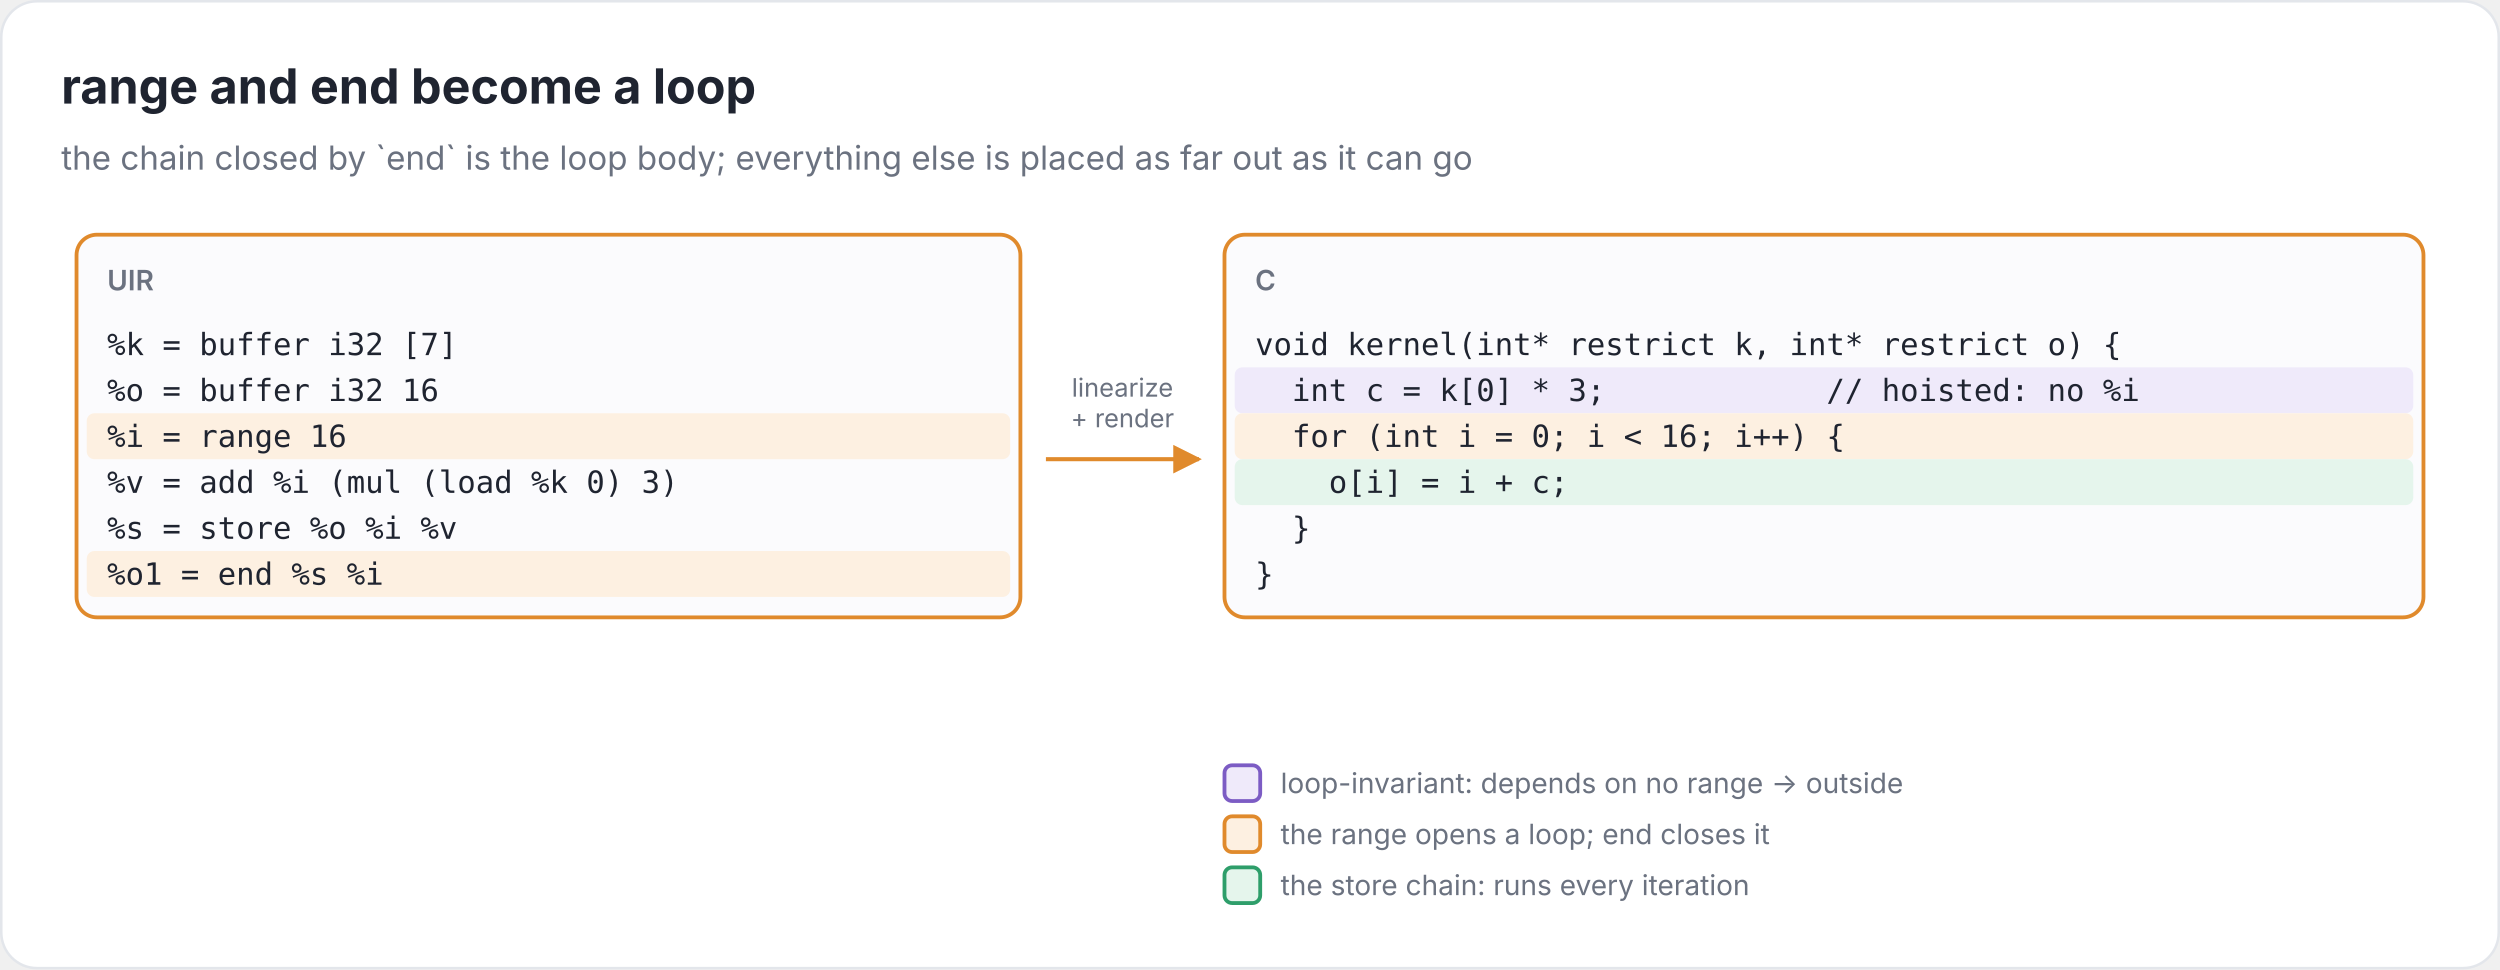
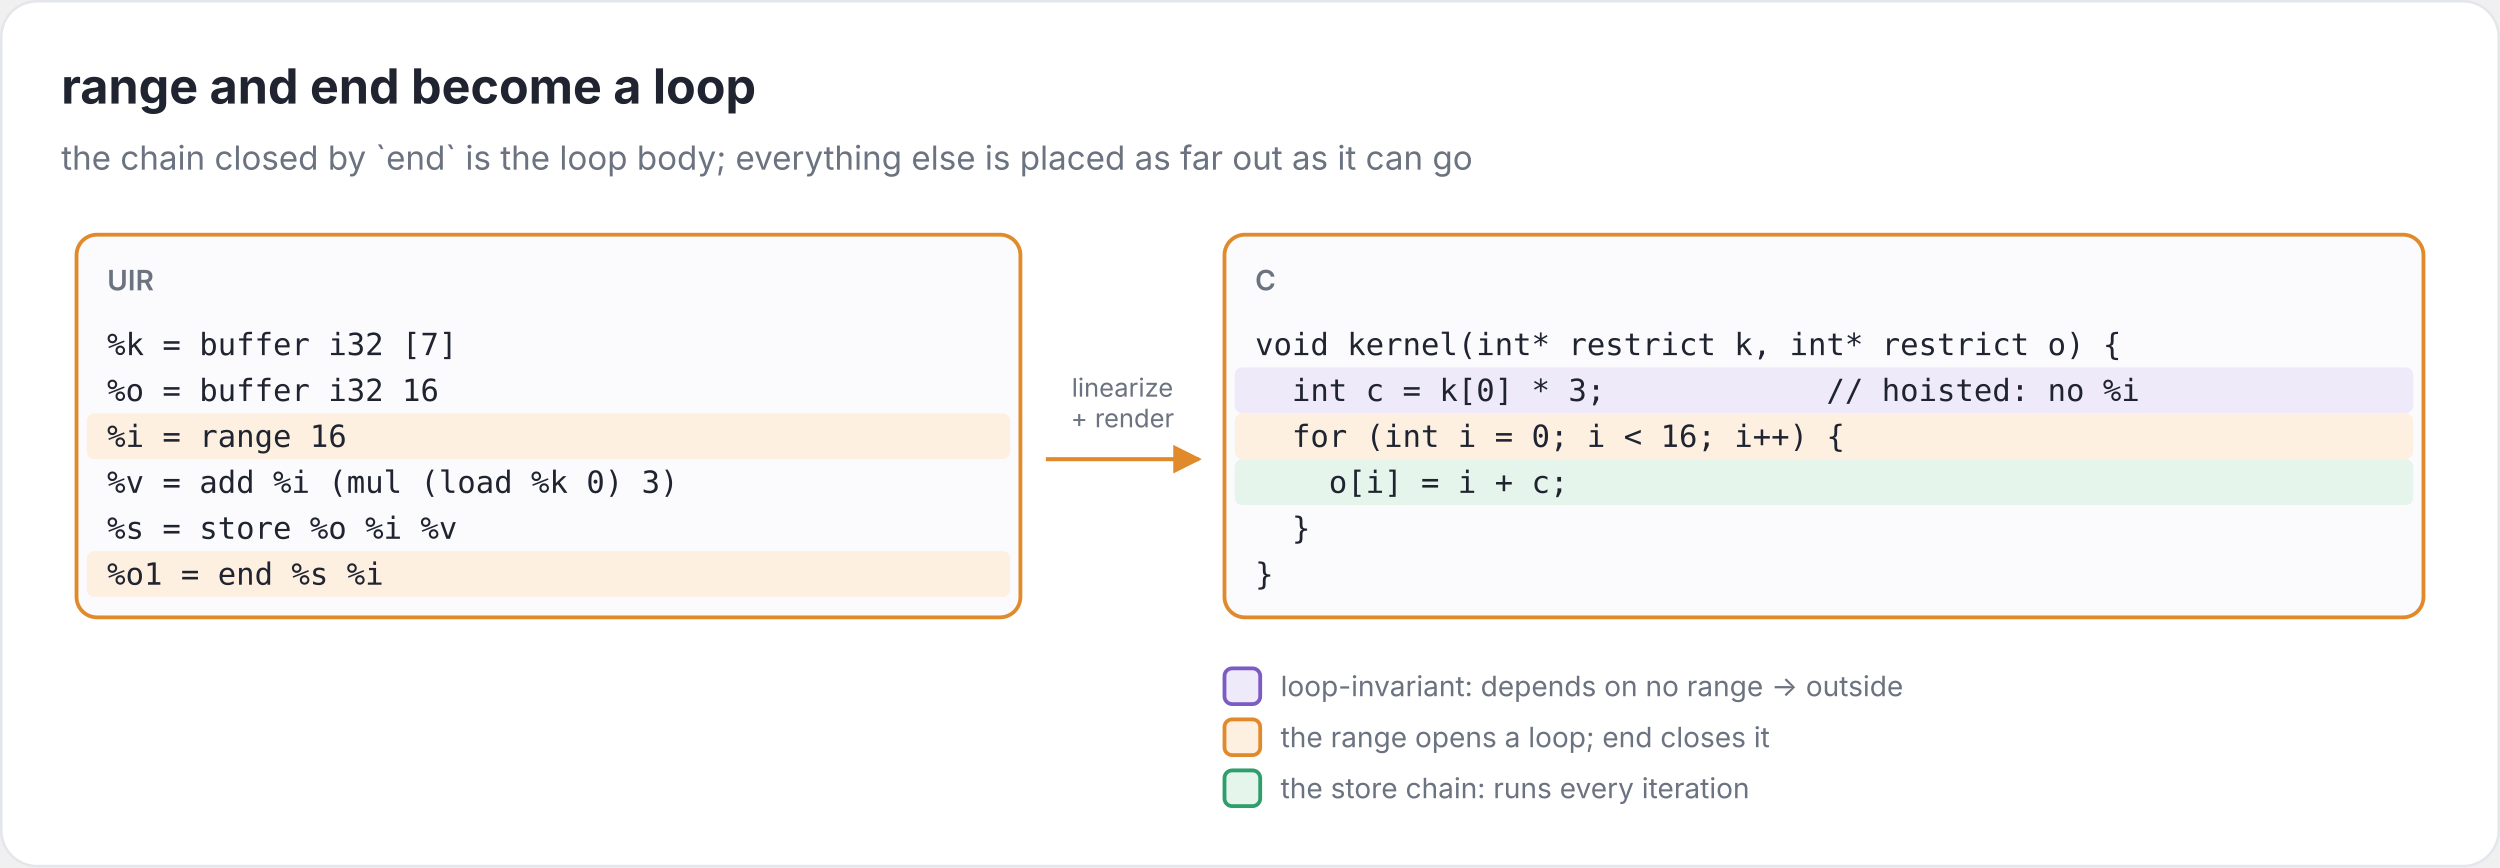
- <svg xmlns="http://www.w3.org/2000/svg" viewBox="0 0 980 380" width="980" height="380">
-   <rect x="0.5" y="0.5" width="979" height="379" rx="14" fill="#ffffff" stroke="#e3e6eb" />
+ <svg xmlns="http://www.w3.org/2000/svg" viewBox="0 0 980 340" width="980" height="340" role="img">
+   <rect x="0.5" y="0.5" width="979" height="339" rx="14" fill="#ffffff" stroke="#e3e6eb" />
  <defs>
    <marker id="me08a2c" viewBox="0 0 10 10" refX="9" refY="5" markerWidth="7" markerHeight="7" orient="auto-start-reverse">
      <path d="M0,0 L10,5 L0,10 z" fill="#e08a2c" />
    </marker>
  </defs>
  <text x="24.0" y="40.6" font-family="Inter, 'Helvetica Neue', Helvetica, Arial, sans-serif" font-size="19" xml:space="preserve" font-weight="700" fill="#1f2430" text-anchor="start">range and end become a loop</text>
  <text x="24.0" y="66.5" font-family="Inter, 'Helvetica Neue', Helvetica, Arial, sans-serif" font-size="13" xml:space="preserve" font-weight="400" fill="#6b7280" text-anchor="start">the chain closed by `end` is the loop body; everything else is placed as far out as it can go</text>
  <rect x="30.0" y="92.0" width="370.0" height="150.0" rx="8" fill="#fbfbfd" stroke="#e08a2c" stroke-width="1.5" opacity="1" />
  <text x="42.0" y="113.8" font-family="Inter, 'Helvetica Neue', Helvetica, Arial, sans-serif" font-size="11" xml:space="preserve" font-weight="600" fill="#6b7280" text-anchor="start">UIR</text>
  <text x="42.0" y="139.2" font-family="'JetBrains Mono', 'SF Mono', Menlo, Consolas, monospace" font-size="12" xml:space="preserve" font-weight="400" fill="#1f2430" text-anchor="start">%k = buffer i32 [7]</text>
  <text x="42.0" y="157.2" font-family="'JetBrains Mono', 'SF Mono', Menlo, Consolas, monospace" font-size="12" xml:space="preserve" font-weight="400" fill="#1f2430" text-anchor="start">%o = buffer i32 16</text>
  <rect x="34.0" y="162.0" width="362.0" height="18.0" rx="3" fill="#fdf0e1" stroke="#fdf0e1" stroke-width="0" opacity="1" />
  <text x="42.0" y="175.2" font-family="'JetBrains Mono', 'SF Mono', Menlo, Consolas, monospace" font-size="12" xml:space="preserve" font-weight="400" fill="#1f2430" text-anchor="start">%i = range 16</text>
  <text x="42.0" y="193.2" font-family="'JetBrains Mono', 'SF Mono', Menlo, Consolas, monospace" font-size="12" xml:space="preserve" font-weight="400" fill="#1f2430" text-anchor="start">%v = add %i (mul (load %k 0) 3)</text>
  <text x="42.0" y="211.2" font-family="'JetBrains Mono', 'SF Mono', Menlo, Consolas, monospace" font-size="12" xml:space="preserve" font-weight="400" fill="#1f2430" text-anchor="start">%s = store %o %i %v</text>
  <rect x="34.0" y="216.0" width="362.0" height="18.0" rx="3" fill="#fdf0e1" stroke="#fdf0e1" stroke-width="0" opacity="1" />
  <text x="42.0" y="229.2" font-family="'JetBrains Mono', 'SF Mono', Menlo, Consolas, monospace" font-size="12" xml:space="preserve" font-weight="400" fill="#1f2430" text-anchor="start">%o1 = end %s %i</text>
  <line x1="410.0" y1="180.0" x2="470.0" y2="180.0" stroke="#e08a2c" stroke-width="1.6" marker-end="url(#me08a2c)" />
  <text x="440.0" y="155.5" font-family="Inter, 'Helvetica Neue', Helvetica, Arial, sans-serif" font-size="10" xml:space="preserve" font-weight="400" fill="#6b7280" text-anchor="middle">linearize</text>
  <text x="440.0" y="167.5" font-family="Inter, 'Helvetica Neue', Helvetica, Arial, sans-serif" font-size="10" xml:space="preserve" font-weight="400" fill="#6b7280" text-anchor="middle">+ render</text>
  <rect x="480.0" y="92.0" width="470.0" height="150.0" rx="8" fill="#fbfbfd" stroke="#e08a2c" stroke-width="1.5" opacity="1" />
  <text x="492.0" y="113.8" font-family="Inter, 'Helvetica Neue', Helvetica, Arial, sans-serif" font-size="11" xml:space="preserve" font-weight="600" fill="#6b7280" text-anchor="start">C</text>
  <text x="492.0" y="139.2" font-family="'JetBrains Mono', 'SF Mono', Menlo, Consolas, monospace" font-size="12" xml:space="preserve" font-weight="400" fill="#1f2430" text-anchor="start">void kernel(int* restrict k, int* restrict o) {</text>
  <rect x="484.0" y="144.0" width="462.0" height="18.0" rx="3" fill="#efeafa" stroke="#efeafa" stroke-width="0" opacity="1" />
  <text x="492.0" y="157.2" font-family="'JetBrains Mono', 'SF Mono', Menlo, Consolas, monospace" font-size="12" xml:space="preserve" font-weight="400" fill="#1f2430" text-anchor="start">  int c = k[0] * 3;            // hoisted: no %i</text>
  <rect x="484.0" y="162.0" width="462.0" height="18.0" rx="3" fill="#fdf0e1" stroke="#fdf0e1" stroke-width="0" opacity="1" />
  <text x="492.0" y="175.2" font-family="'JetBrains Mono', 'SF Mono', Menlo, Consolas, monospace" font-size="12" xml:space="preserve" font-weight="400" fill="#1f2430" text-anchor="start">  for (int i = 0; i &lt; 16; i++) {</text>
  <rect x="484.0" y="180.0" width="462.0" height="18.0" rx="3" fill="#e5f5ec" stroke="#e5f5ec" stroke-width="0" opacity="1" />
  <text x="492.0" y="193.2" font-family="'JetBrains Mono', 'SF Mono', Menlo, Consolas, monospace" font-size="12" xml:space="preserve" font-weight="400" fill="#1f2430" text-anchor="start">    o[i] = i + c;</text>
  <text x="492.0" y="211.2" font-family="'JetBrains Mono', 'SF Mono', Menlo, Consolas, monospace" font-size="12" xml:space="preserve" font-weight="400" fill="#1f2430" text-anchor="start">  }</text>
  <text x="492.0" y="229.2" font-family="'JetBrains Mono', 'SF Mono', Menlo, Consolas, monospace" font-size="12" xml:space="preserve" font-weight="400" fill="#1f2430" text-anchor="start">}</text>
-   <rect x="480.0" y="300.0" width="14.0" height="14.0" rx="3" fill="#efeafa" stroke="#7c5cc4" stroke-width="1.5" opacity="1" />
-   <text x="502.0" y="310.9" font-family="Inter, 'Helvetica Neue', Helvetica, Arial, sans-serif" font-size="11" xml:space="preserve" font-weight="400" fill="#6b7280" text-anchor="start">loop-invariant: depends on no range → outside</text>
-   <rect x="480.0" y="320.0" width="14.0" height="14.0" rx="3" fill="#fdf0e1" stroke="#e08a2c" stroke-width="1.5" opacity="1" />
-   <text x="502.0" y="330.9" font-family="Inter, 'Helvetica Neue', Helvetica, Arial, sans-serif" font-size="11" xml:space="preserve" font-weight="400" fill="#6b7280" text-anchor="start">the range opens a loop; end closes it</text>
-   <rect x="480.0" y="340.0" width="14.0" height="14.0" rx="3" fill="#e5f5ec" stroke="#2e9e6a" stroke-width="1.5" opacity="1" />
-   <text x="502.0" y="350.9" font-family="Inter, 'Helvetica Neue', Helvetica, Arial, sans-serif" font-size="11" xml:space="preserve" font-weight="400" fill="#6b7280" text-anchor="start">the store chain: runs every iteration</text>
+   <rect x="480.0" y="262.0" width="14.0" height="14.0" rx="3" fill="#efeafa" stroke="#7c5cc4" stroke-width="1.5" opacity="1" />
+   <text x="502.0" y="272.9" font-family="Inter, 'Helvetica Neue', Helvetica, Arial, sans-serif" font-size="11" xml:space="preserve" font-weight="400" fill="#6b7280" text-anchor="start">loop-invariant: depends on no range → outside</text>
+   <rect x="480.0" y="282.0" width="14.0" height="14.0" rx="3" fill="#fdf0e1" stroke="#e08a2c" stroke-width="1.5" opacity="1" />
+   <text x="502.0" y="292.9" font-family="Inter, 'Helvetica Neue', Helvetica, Arial, sans-serif" font-size="11" xml:space="preserve" font-weight="400" fill="#6b7280" text-anchor="start">the range opens a loop; end closes it</text>
+   <rect x="480.0" y="302.0" width="14.0" height="14.0" rx="3" fill="#e5f5ec" stroke="#2e9e6a" stroke-width="1.5" opacity="1" />
+   <text x="502.0" y="312.9" font-family="Inter, 'Helvetica Neue', Helvetica, Arial, sans-serif" font-size="11" xml:space="preserve" font-weight="400" fill="#6b7280" text-anchor="start">the store chain: runs every iteration</text>
</svg>
